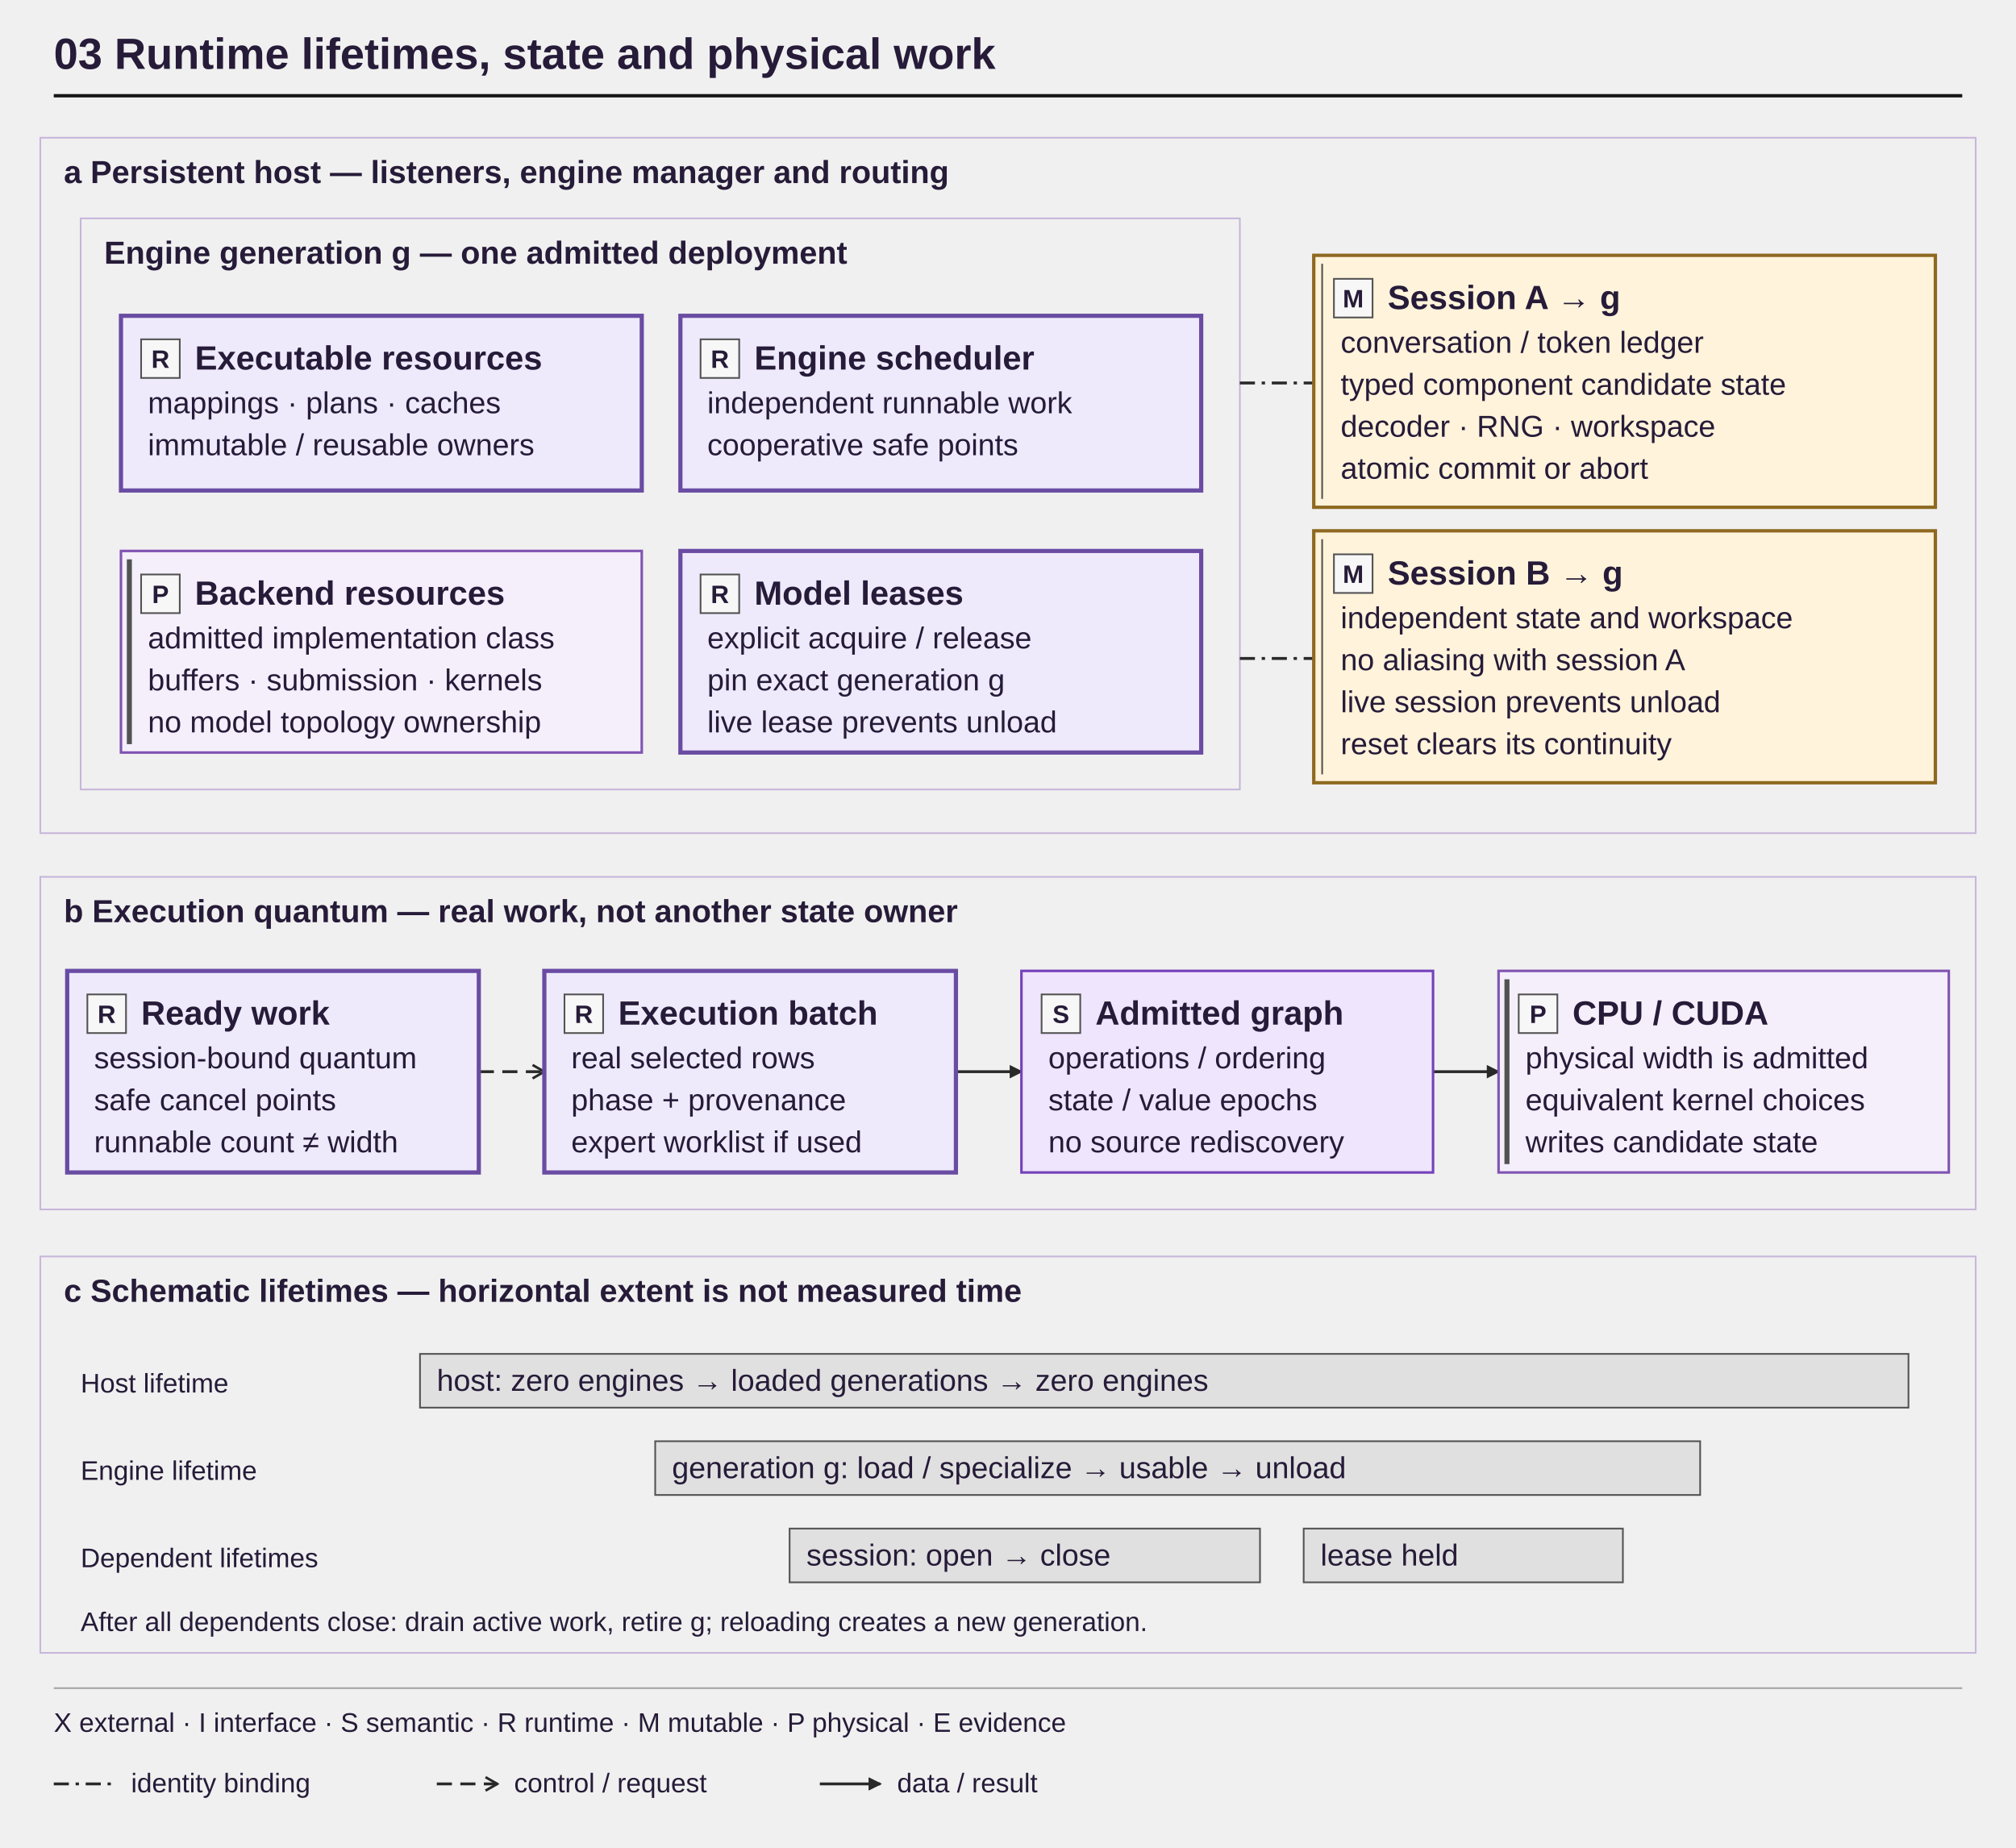
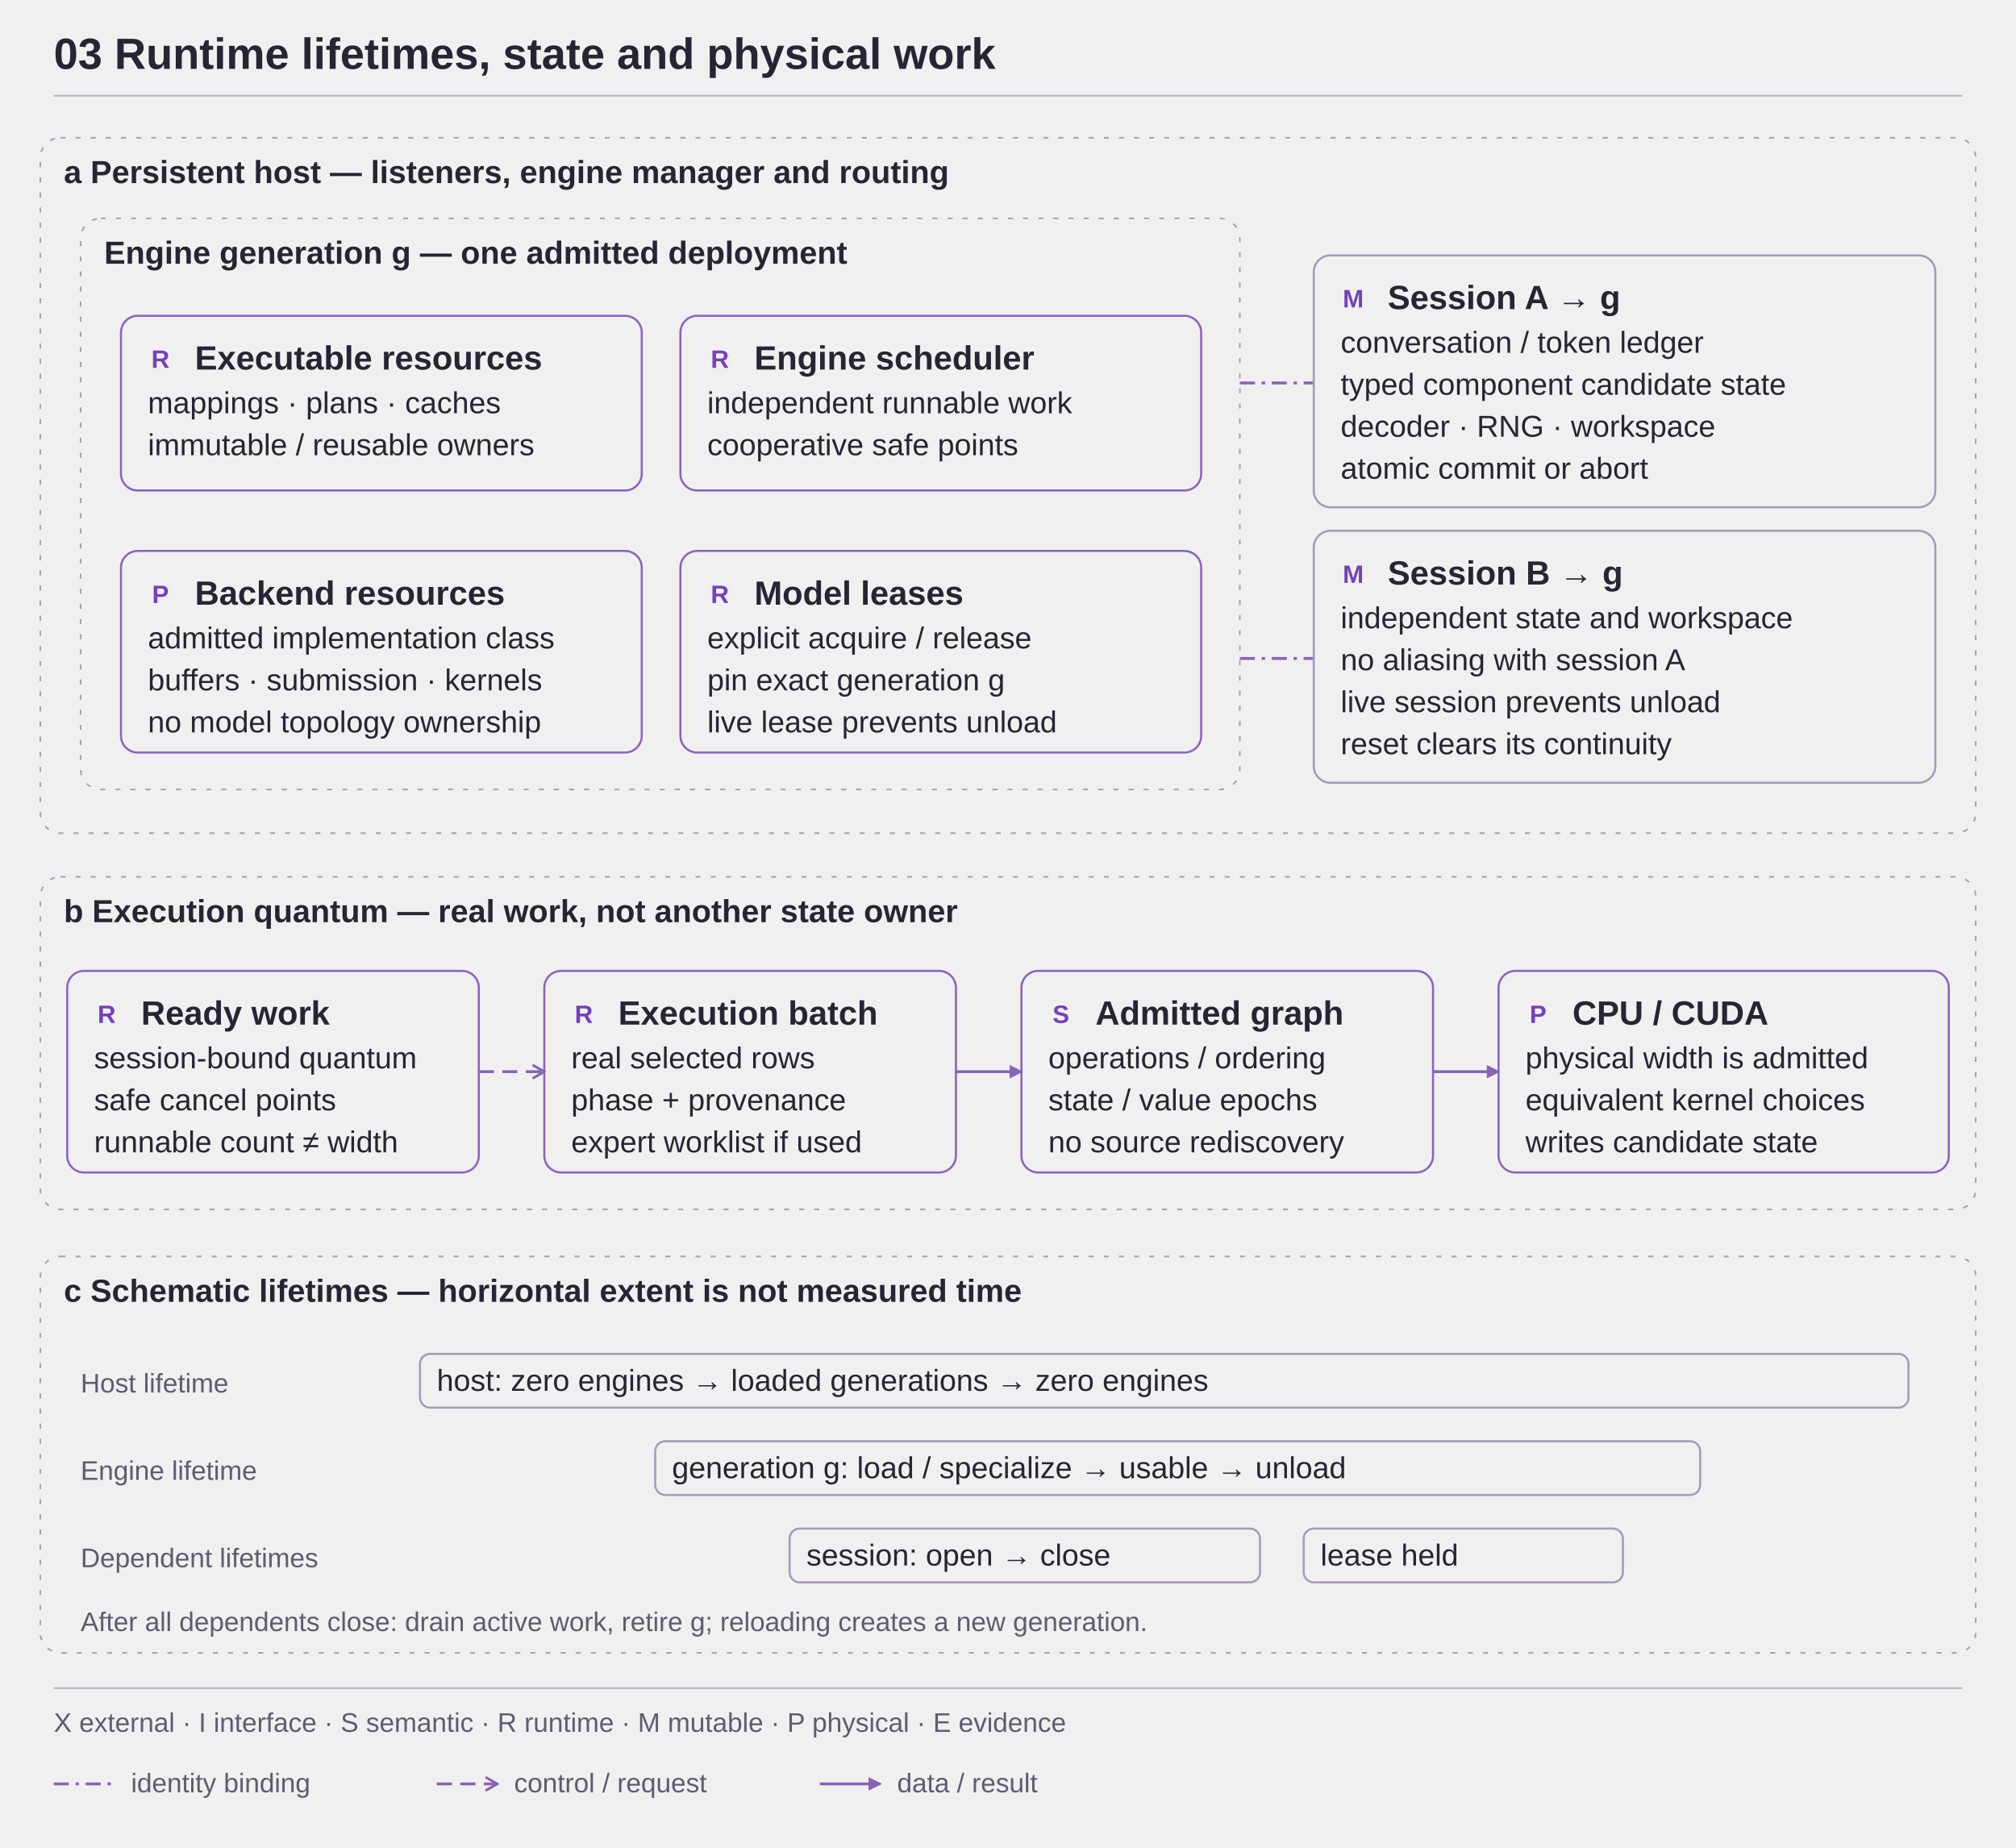
<svg xmlns="http://www.w3.org/2000/svg" width="1200" height="1100" viewBox="0 0 1200 1100" role="img" aria-labelledby="title desc">
  <defs>
-     <style>text{fill:#261b38}
+     <style>text{fill:#292434}
.title{font-size:26px;font-weight:700}.panel-title{font-size:19px;font-weight:700}
.node-title{font-size:20px;font-weight:700}.body{font-size:18px}
- .note,.legend{font-size:16px}.code{font-size:16px}
+ .note,.legend{font-size:16px;fill:#625a70}.code{font-size:16px}
.tag{font-size:15px;font-weight:700;text-anchor:middle}
.label{font-size:16px}
- .panel{fill:none;stroke:#c6b6db;stroke-width:1}
- .node{fill:#fff;stroke:#665275;stroke-width:1.5}
- .semantic{fill:#efe5fc;stroke:#7541ba}.physical{fill:#f4effb;stroke:#8054b2}
- .runtime{fill:#eeeafb;stroke:#6a4ca3}.mutable{fill:#fff3db;stroke:#8e6920}
- .interface{fill:#edf3fb;stroke:#456789}.external{fill:#f2f2f4;stroke:#707078}
- .evidence{fill:#eaf5ef;stroke:#3d7255}
- .external{stroke-dasharray:6 4}.runtime{stroke-width:2.5}.mutable{stroke-width:2}
- .edge{fill:none;stroke:#292929;stroke-width:1.7;stroke-linejoin:round}
- @media(prefers-color-scheme:dark){.title,.legend,.panel-title{fill:#e9e2f4}.edge{stroke:#b9b0c5}#solid path{fill:#b9b0c5}#open path{stroke:#b9b0c5}}</style>
+ .panel{fill:none;stroke:#aaa0b8;stroke-width:1;stroke-dasharray:3 6}
+ .node{fill:none;stroke:#a69ab8;stroke-width:1.25}
+ .semantic,.physical,.runtime{stroke:#8964bf}
+ .external{stroke-dasharray:5 4}
+ .tag,.kind,.eyebrow{fill:#7541ba}
+ .rule{fill:none;stroke:#b9afc8;stroke-width:1}
+ .edge{fill:none;stroke:#8863b6;stroke-width:1.7;stroke-linejoin:round}
+ #solid path{fill:#8863b6}#open path{stroke:#8863b6}
+ @media(prefers-color-scheme:dark){text{fill:#ede8f5}.note,.legend,.body,.code,.label{fill:#c0b8cd}.panel{stroke:#675a78}.node{stroke:#8f79aa}.tag,.kind,.eyebrow{fill:#ba97f2}.rule{stroke:#675a78}.edge{stroke:#ad8bd5}#solid path{fill:#ad8bd5}#open path{stroke:#ad8bd5}}</style>
    <marker id="solid" markerWidth="8" markerHeight="8" refX="7" refY="4" orient="auto" markerUnits="userSpaceOnUse">
      <path d="M0 0L8 4L0 8Z" fill="#292929" />
    </marker>
    <marker id="open" markerWidth="9" markerHeight="10" refX="8" refY="5" orient="auto" markerUnits="userSpaceOnUse">
      <path d="M1 1L8 5L1 9" fill="none" stroke="#292929" stroke-width="1.5" />
    </marker>
  </defs>
  <text x="32" y="41" class="title" font-family="Liberation Sans, Arial, sans-serif">03  Runtime lifetimes, state and physical work</text>
-   <path d="M32 57H1168" stroke="#161616" stroke-width="2" />
-   <rect class="panel" x="24" y="82" width="1152" height="414" />
+   <path class="rule" d="M32 57H1168" />
+   <rect class="panel" x="24" y="82" width="1152" height="414" rx="12" />
  <text x="38" y="109" class="panel-title" font-family="Liberation Sans, Arial, sans-serif">a  Persistent host — listeners, engine manager and routing</text>
-   <rect class="panel" x="48" y="130" width="690" height="340" />
+   <rect class="panel" x="48" y="130" width="690" height="340" rx="12" />
  <text x="62" y="157" class="panel-title" font-family="Liberation Sans, Arial, sans-serif">Engine generation g — one admitted deployment</text>
-   <rect class="panel" x="24" y="522" width="1152" height="198" />
+   <rect class="panel" x="24" y="522" width="1152" height="198" rx="12" />
  <text x="38" y="549" class="panel-title" font-family="Liberation Sans, Arial, sans-serif">b  Execution quantum — real work, not another state owner</text>
-   <rect class="panel" x="24" y="748" width="1152" height="236" />
+   <rect class="panel" x="24" y="748" width="1152" height="236" rx="12" />
  <text x="38" y="775" class="panel-title" font-family="Liberation Sans, Arial, sans-serif">c  Schematic lifetimes — horizontal extent is not measured time</text>
  <polyline class="edge" points="738,228 782,228" stroke-dasharray="9 4 2 4" marker-end="none" />
  <polyline class="edge" points="738,392 782,392" stroke-dasharray="9 4 2 4" marker-end="none" />
  <polyline class="edge" points="285,638 324,638" stroke-dasharray="9 5" marker-end="url(#open)" />
  <polyline class="edge" points="569,638 608,638" stroke-dasharray="none" marker-end="url(#solid)" />
  <polyline class="edge" points="853,638 892,638" stroke-dasharray="none" marker-end="url(#solid)" />
  <g id="resources">
-     <rect class="node runtime" x="72" y="188" width="310" height="104" />
-     <rect x="84" y="202" width="23" height="23" fill="#f7f7f7" stroke="#525252" />
+     <rect class="node runtime" x="72" y="188" width="310" height="104" rx="10" />
    <text x="95.5" y="219" class="tag" font-family="Liberation Sans, Arial, sans-serif">R</text>
    <text x="116" y="220" class="node-title" font-family="Liberation Sans, Arial, sans-serif">Executable resources</text>
    <text x="88" y="246" class="body" font-family="Liberation Sans, Arial, sans-serif">mappings · plans · caches</text>
    <text x="88" y="271" class="body" font-family="Liberation Sans, Arial, sans-serif">immutable / reusable owners</text>
  </g>
  <g id="scheduler">
-     <rect class="node runtime" x="405" y="188" width="310" height="104" />
-     <rect x="417" y="202" width="23" height="23" fill="#f7f7f7" stroke="#525252" />
+     <rect class="node runtime" x="405" y="188" width="310" height="104" rx="10" />
    <text x="428.5" y="219" class="tag" font-family="Liberation Sans, Arial, sans-serif">R</text>
    <text x="449" y="220" class="node-title" font-family="Liberation Sans, Arial, sans-serif">Engine scheduler</text>
    <text x="421" y="246" class="body" font-family="Liberation Sans, Arial, sans-serif">independent runnable work</text>
    <text x="421" y="271" class="body" font-family="Liberation Sans, Arial, sans-serif">cooperative safe points</text>
  </g>
  <g id="backend">
-     <rect class="node physical" x="72" y="328" width="310" height="120" />
-     <path d="M77 333V443" stroke="#525252" stroke-width="3" />
-     <rect x="84" y="342" width="23" height="23" fill="#f7f7f7" stroke="#525252" />
+     <rect class="node physical" x="72" y="328" width="310" height="120" rx="10" />
    <text x="95.5" y="359" class="tag" font-family="Liberation Sans, Arial, sans-serif">P</text>
    <text x="116" y="360" class="node-title" font-family="Liberation Sans, Arial, sans-serif">Backend resources</text>
    <text x="88" y="386" class="body" font-family="Liberation Sans, Arial, sans-serif">admitted implementation class</text>
    <text x="88" y="411" class="body" font-family="Liberation Sans, Arial, sans-serif">buffers · submission · kernels</text>
    <text x="88" y="436" class="body" font-family="Liberation Sans, Arial, sans-serif">no model topology ownership</text>
  </g>
  <g id="leases">
-     <rect class="node runtime" x="405" y="328" width="310" height="120" />
-     <rect x="417" y="342" width="23" height="23" fill="#f7f7f7" stroke="#525252" />
+     <rect class="node runtime" x="405" y="328" width="310" height="120" rx="10" />
    <text x="428.5" y="359" class="tag" font-family="Liberation Sans, Arial, sans-serif">R</text>
    <text x="449" y="360" class="node-title" font-family="Liberation Sans, Arial, sans-serif">Model leases</text>
    <text x="421" y="386" class="body" font-family="Liberation Sans, Arial, sans-serif">explicit acquire / release</text>
    <text x="421" y="411" class="body" font-family="Liberation Sans, Arial, sans-serif">pin exact generation g</text>
    <text x="421" y="436" class="body" font-family="Liberation Sans, Arial, sans-serif">live lease prevents unload</text>
  </g>
  <g id="session-a">
-     <rect class="node mutable" x="782" y="152" width="370" height="150" />
-     <path d="M787 157V297" stroke="#525252" stroke-width="1" />
-     <rect x="794" y="166" width="23" height="23" fill="#f7f7f7" stroke="#525252" />
+     <rect class="node mutable" x="782" y="152" width="370" height="150" rx="10" />
    <text x="805.5" y="183" class="tag" font-family="Liberation Sans, Arial, sans-serif">M</text>
    <text x="826" y="184" class="node-title" font-family="Liberation Sans, Arial, sans-serif">Session A → g</text>
    <text x="798" y="210" class="body" font-family="Liberation Sans, Arial, sans-serif">conversation / token ledger</text>
    <text x="798" y="235" class="body" font-family="Liberation Sans, Arial, sans-serif">typed component candidate state</text>
    <text x="798" y="260" class="body" font-family="Liberation Sans, Arial, sans-serif">decoder · RNG · workspace</text>
    <text x="798" y="285" class="body" font-family="Liberation Sans, Arial, sans-serif">atomic commit or abort</text>
  </g>
  <g id="session-b">
-     <rect class="node mutable" x="782" y="316" width="370" height="150" />
-     <path d="M787 321V461" stroke="#525252" stroke-width="1" />
-     <rect x="794" y="330" width="23" height="23" fill="#f7f7f7" stroke="#525252" />
+     <rect class="node mutable" x="782" y="316" width="370" height="150" rx="10" />
    <text x="805.5" y="347" class="tag" font-family="Liberation Sans, Arial, sans-serif">M</text>
    <text x="826" y="348" class="node-title" font-family="Liberation Sans, Arial, sans-serif">Session B → g</text>
    <text x="798" y="374" class="body" font-family="Liberation Sans, Arial, sans-serif">independent state and workspace</text>
    <text x="798" y="399" class="body" font-family="Liberation Sans, Arial, sans-serif">no aliasing with session A</text>
    <text x="798" y="424" class="body" font-family="Liberation Sans, Arial, sans-serif">live session prevents unload</text>
    <text x="798" y="449" class="body" font-family="Liberation Sans, Arial, sans-serif">reset clears its continuity</text>
  </g>
  <g id="ready-work">
-     <rect class="node runtime" x="40" y="578" width="245" height="120" />
-     <rect x="52" y="592" width="23" height="23" fill="#f7f7f7" stroke="#525252" />
+     <rect class="node runtime" x="40" y="578" width="245" height="120" rx="10" />
    <text x="63.5" y="609" class="tag" font-family="Liberation Sans, Arial, sans-serif">R</text>
    <text x="84" y="610" class="node-title" font-family="Liberation Sans, Arial, sans-serif">Ready work</text>
    <text x="56" y="636" class="body" font-family="Liberation Sans, Arial, sans-serif">session-bound quantum</text>
    <text x="56" y="661" class="body" font-family="Liberation Sans, Arial, sans-serif">safe cancel points</text>
    <text x="56" y="686" class="body" font-family="Liberation Sans, Arial, sans-serif">runnable count ≠ width</text>
  </g>
  <g id="batch">
-     <rect class="node runtime" x="324" y="578" width="245" height="120" />
-     <rect x="336" y="592" width="23" height="23" fill="#f7f7f7" stroke="#525252" />
+     <rect class="node runtime" x="324" y="578" width="245" height="120" rx="10" />
    <text x="347.5" y="609" class="tag" font-family="Liberation Sans, Arial, sans-serif">R</text>
    <text x="368" y="610" class="node-title" font-family="Liberation Sans, Arial, sans-serif">Execution batch</text>
    <text x="340" y="636" class="body" font-family="Liberation Sans, Arial, sans-serif">real selected rows</text>
    <text x="340" y="661" class="body" font-family="Liberation Sans, Arial, sans-serif">phase + provenance</text>
    <text x="340" y="686" class="body" font-family="Liberation Sans, Arial, sans-serif">expert worklist if used</text>
  </g>
  <g id="graph">
-     <rect class="node semantic" x="608" y="578" width="245" height="120" />
-     <rect x="620" y="592" width="23" height="23" fill="#f7f7f7" stroke="#525252" />
+     <rect class="node semantic" x="608" y="578" width="245" height="120" rx="10" />
    <text x="631.5" y="609" class="tag" font-family="Liberation Sans, Arial, sans-serif">S</text>
    <text x="652" y="610" class="node-title" font-family="Liberation Sans, Arial, sans-serif">Admitted graph</text>
    <text x="624" y="636" class="body" font-family="Liberation Sans, Arial, sans-serif">operations / ordering</text>
    <text x="624" y="661" class="body" font-family="Liberation Sans, Arial, sans-serif">state / value epochs</text>
    <text x="624" y="686" class="body" font-family="Liberation Sans, Arial, sans-serif">no source rediscovery</text>
  </g>
  <g id="execute">
-     <rect class="node physical" x="892" y="578" width="268" height="120" />
-     <path d="M897 583V693" stroke="#525252" stroke-width="3" />
-     <rect x="904" y="592" width="23" height="23" fill="#f7f7f7" stroke="#525252" />
+     <rect class="node physical" x="892" y="578" width="268" height="120" rx="10" />
    <text x="915.5" y="609" class="tag" font-family="Liberation Sans, Arial, sans-serif">P</text>
    <text x="936" y="610" class="node-title" font-family="Liberation Sans, Arial, sans-serif">CPU / CUDA</text>
    <text x="908" y="636" class="body" font-family="Liberation Sans, Arial, sans-serif">physical width is admitted</text>
    <text x="908" y="661" class="body" font-family="Liberation Sans, Arial, sans-serif">equivalent kernel choices</text>
    <text x="908" y="686" class="body" font-family="Liberation Sans, Arial, sans-serif">writes candidate state</text>
  </g>
-   <rect x="250" y="806" width="886" height="32" fill="#e0e0e0" stroke="#525252" />
+   <rect class="node" x="250" y="806" width="886" height="32" rx="6" />
  <text x="260" y="828" class="body" font-family="Liberation Sans, Arial, sans-serif">host: zero engines → loaded generations → zero engines</text>
-   <rect x="390" y="858" width="622" height="32" fill="#e0e0e0" stroke="#525252" />
+   <rect class="node" x="390" y="858" width="622" height="32" rx="6" />
  <text x="400" y="880" class="body" font-family="Liberation Sans, Arial, sans-serif">generation g: load / specialize → usable → unload</text>
-   <rect x="470" y="910" width="280" height="32" fill="#e0e0e0" stroke="#525252" />
+   <rect class="node" x="470" y="910" width="280" height="32" rx="6" />
  <text x="480" y="932" class="body" font-family="Liberation Sans, Arial, sans-serif">session: open → close</text>
-   <rect x="776" y="910" width="190" height="32" fill="#e0e0e0" stroke="#525252" />
+   <rect class="node" x="776" y="910" width="190" height="32" rx="6" />
  <text x="786" y="932" class="body" font-family="Liberation Sans, Arial, sans-serif">lease held</text>
  <text x="48" y="829" class="note" font-family="Liberation Sans, Arial, sans-serif">Host lifetime</text>
  <text x="48" y="881" class="note" font-family="Liberation Sans, Arial, sans-serif">Engine lifetime</text>
  <text x="48" y="933" class="note" font-family="Liberation Sans, Arial, sans-serif">Dependent lifetimes</text>
  <text x="48" y="971" class="note" font-family="Liberation Sans, Arial, sans-serif">After all dependents close: drain active work, retire g; reloading creates a new generation.</text>
-   <path d="M32 1005H1168" stroke="#a3a3a3" />
+   <path class="rule" d="M32 1005H1168" />
  <text x="32" y="1031" class="legend" font-family="Liberation Sans, Arial, sans-serif">X external · I interface · S semantic · R runtime · M mutable · P physical · E evidence</text>
  <path class="edge" d="M32 1062h36" stroke-dasharray="9 4 2 4" marker-end="none" />
  <text x="78" y="1067" class="legend" font-family="Liberation Sans, Arial, sans-serif">identity binding</text>
  <path class="edge" d="M260 1062h36" stroke-dasharray="9 5" marker-end="url(#open)" />
  <text x="306" y="1067" class="legend" font-family="Liberation Sans, Arial, sans-serif">control / request</text>
  <path class="edge" d="M488 1062h36" stroke-dasharray="none" marker-end="url(#solid)" />
  <text x="534" y="1067" class="legend" font-family="Liberation Sans, Arial, sans-serif">data / result</text>
</svg>
